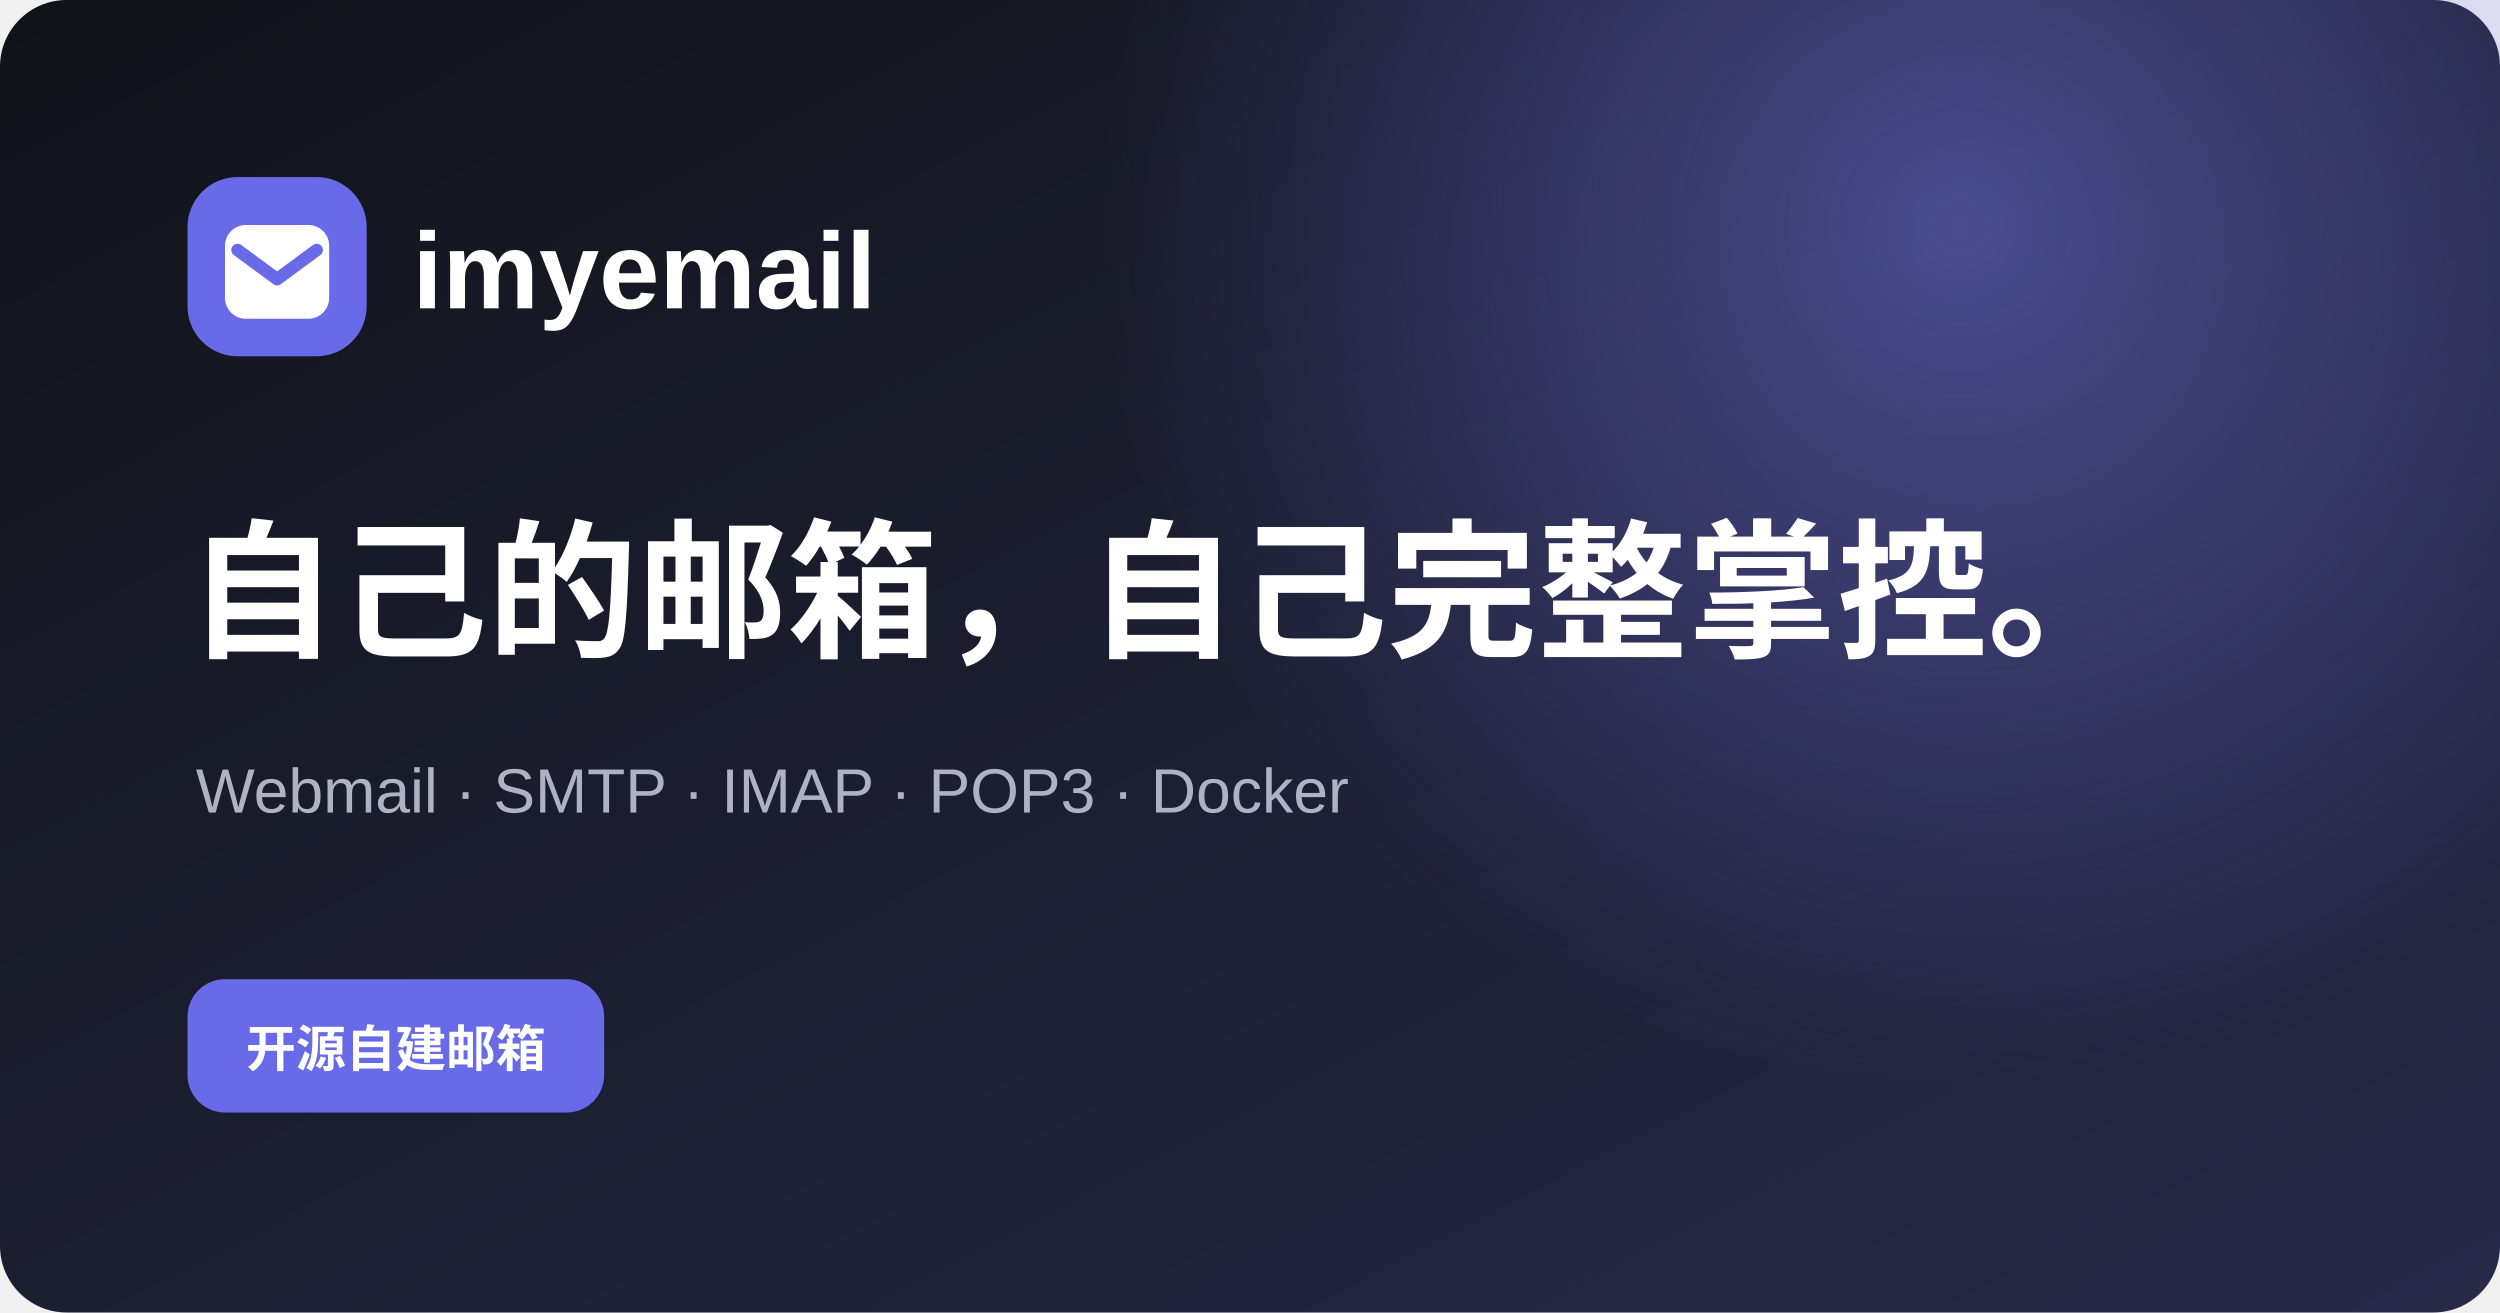
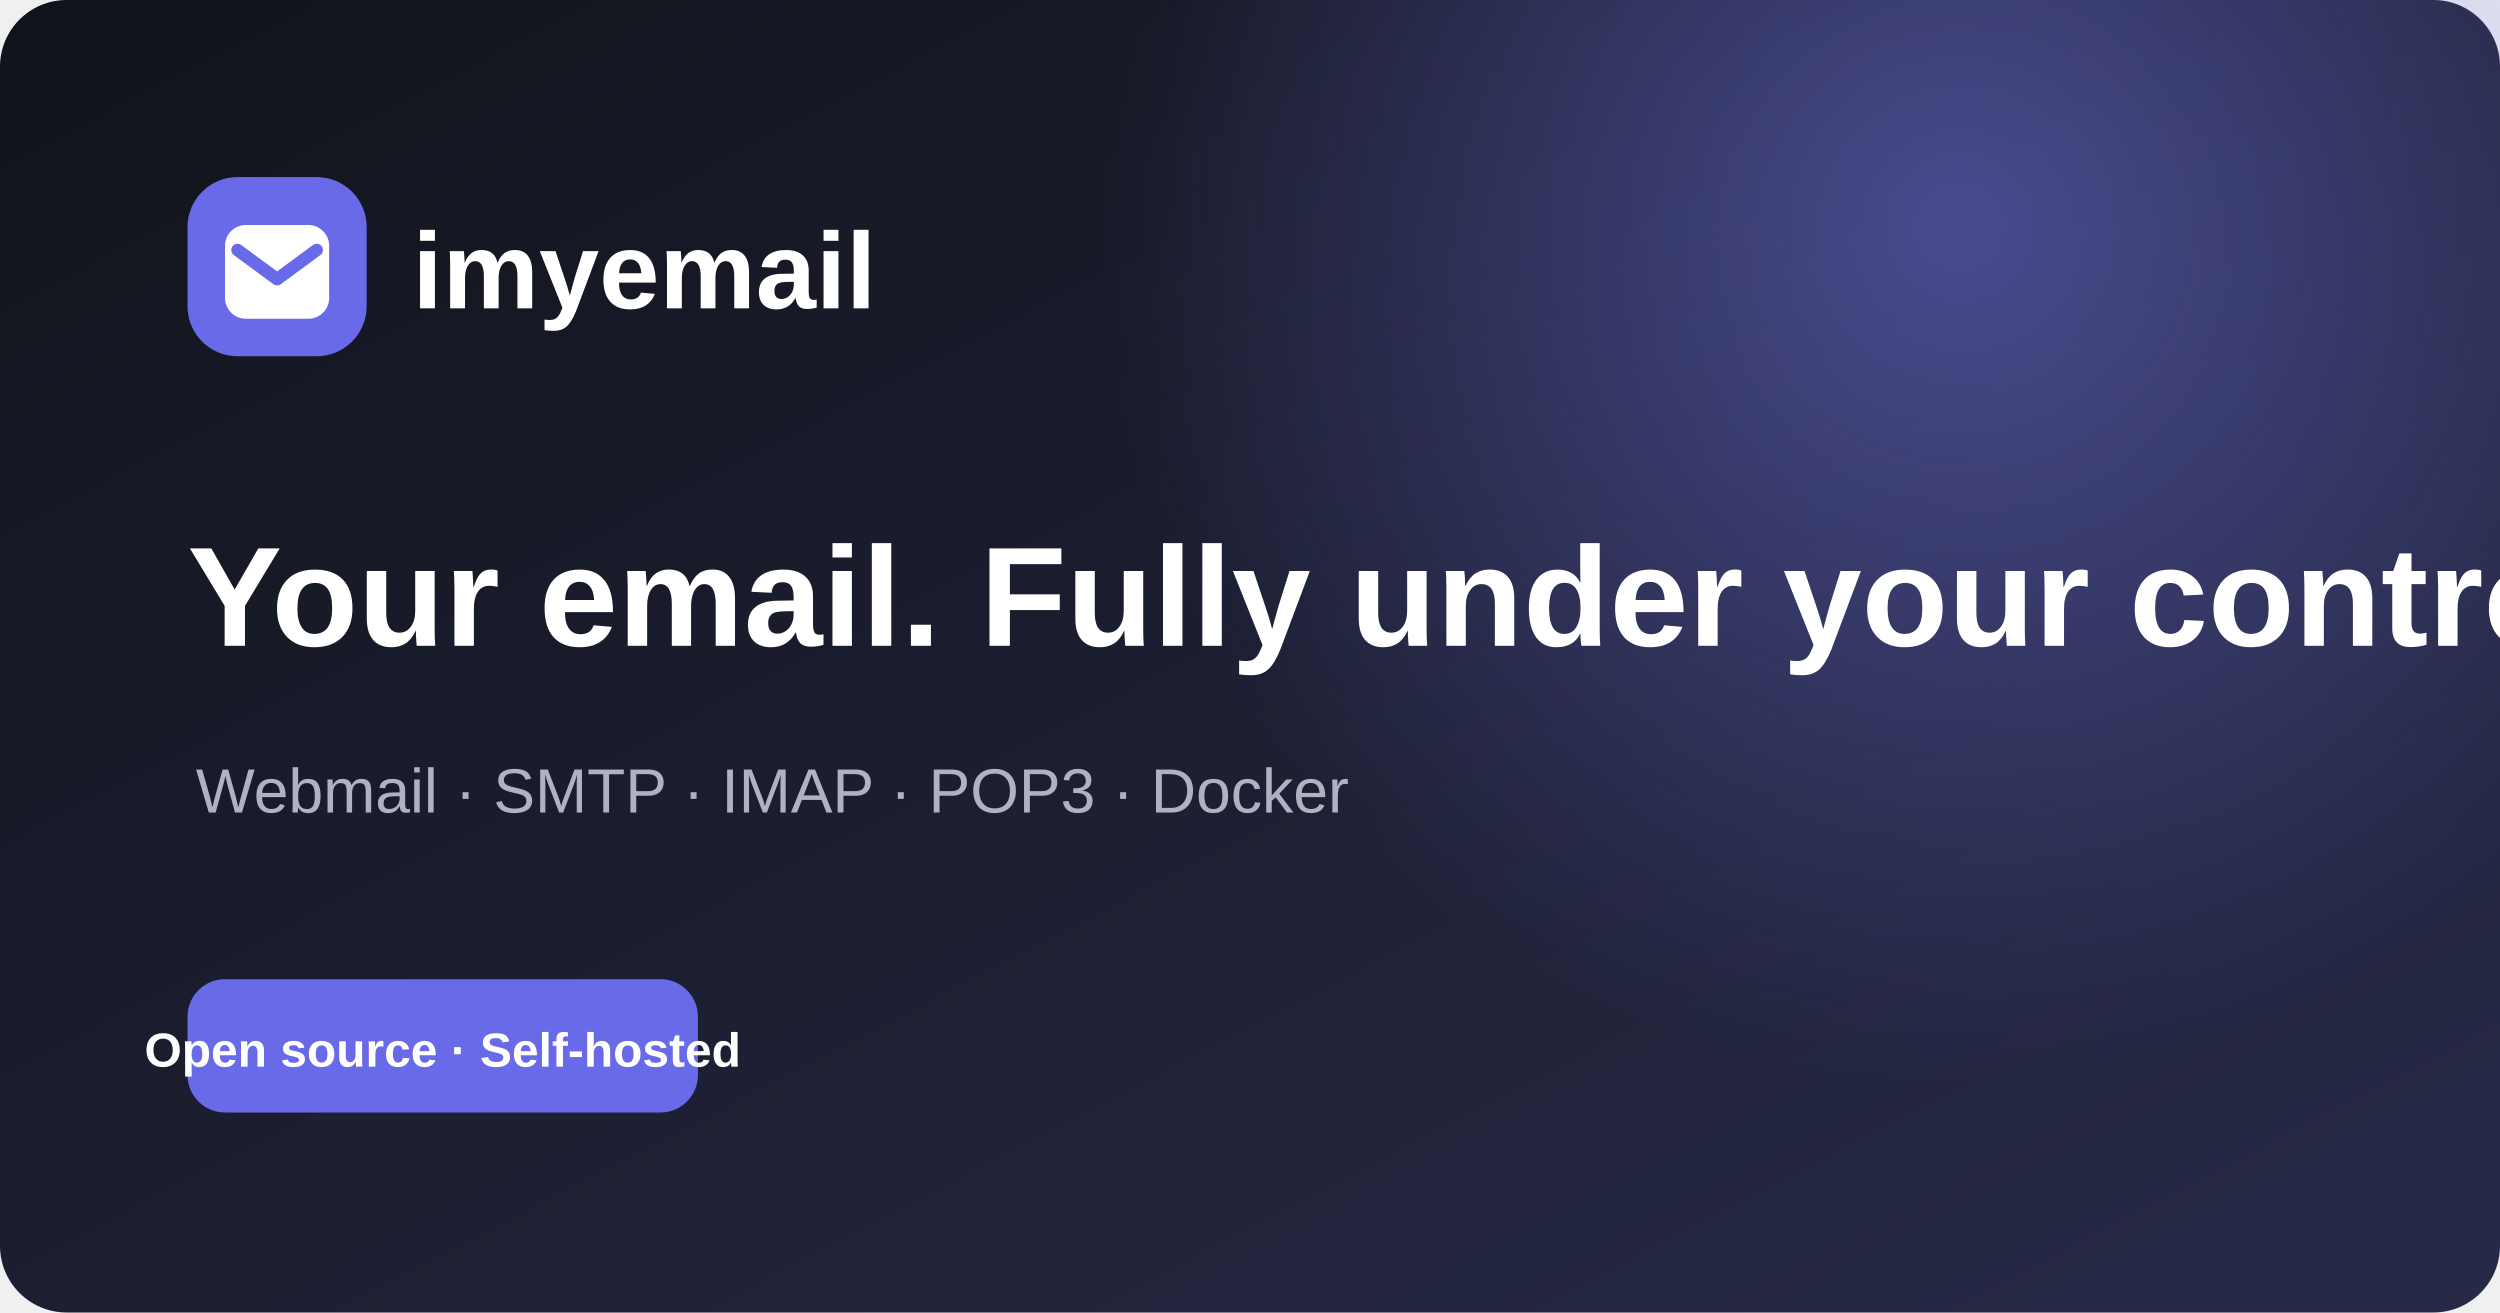
<svg xmlns="http://www.w3.org/2000/svg" viewBox="0 0 1200 630" role="img" aria-labelledby="title desc">
  <defs>
    <linearGradient id="bg" x1="0" y1="0" x2="1" y2="1">
      <stop stop-color="#11131a" />
      <stop offset="1" stop-color="#272a48" />
    </linearGradient>
    <radialGradient id="glow">
      <stop stop-color="#7779ef" stop-opacity=".5" />
      <stop offset="1" stop-color="#7779ef" stop-opacity="0" />
    </radialGradient>
  </defs>
  <rect width="1200" height="630" rx="32" fill="url(#bg)" />
  <circle cx="940" cy="110" r="410" fill="url(#glow)" />
  <g transform="translate(90 85)">
    <rect width="86" height="86" rx="24" fill="#686ae8" />
    <path d="M18 33A10 10 0 0 1 28 23h30a10 10 0 0 1 10 10v25a10 10 0 0 1-10 10H28a10 10 0 0 1-10-10V33Z" fill="#fff" />
    <path d="m24 35 19 14 19-14" fill="none" stroke="#686ae8" stroke-width="6" stroke-linecap="round" stroke-linejoin="round" />
  </g>
  <text x="198" y="148" fill="#fff" font-family="Arial, sans-serif" font-size="52" font-weight="700">imyemail</text>
-   <text x="90" y="310" fill="#fff" font-family="Arial, 'Microsoft YaHei', sans-serif" font-size="72" font-weight="700">自己的邮箱，自己完整掌控。</text>
+   <text x="90" y="310" fill="#fff" font-family="Arial, sans-serif" font-size="68" font-weight="700">Your email. Fully under your control.</text>
  <text x="94" y="390" fill="#aeb2c2" font-family="Arial, 'Microsoft YaHei', sans-serif" font-size="30">Webmail · SMTP · IMAP · POP3 · Docker</text>
  <g transform="translate(90 470)">
-     <rect width="200" height="64" rx="18" fill="#686ae8" />
-     <text x="100" y="42" text-anchor="middle" fill="#fff" font-family="Arial, 'Microsoft YaHei', sans-serif" font-size="24" font-weight="700">开源自建邮箱</text>
+     <rect width="245" height="64" rx="18" fill="#686ae8" />
+     <text x="122.5" y="42" text-anchor="middle" fill="#fff" font-family="Arial, sans-serif" font-size="23" font-weight="700">Open source · Self-hosted</text>
  </g>
</svg>
